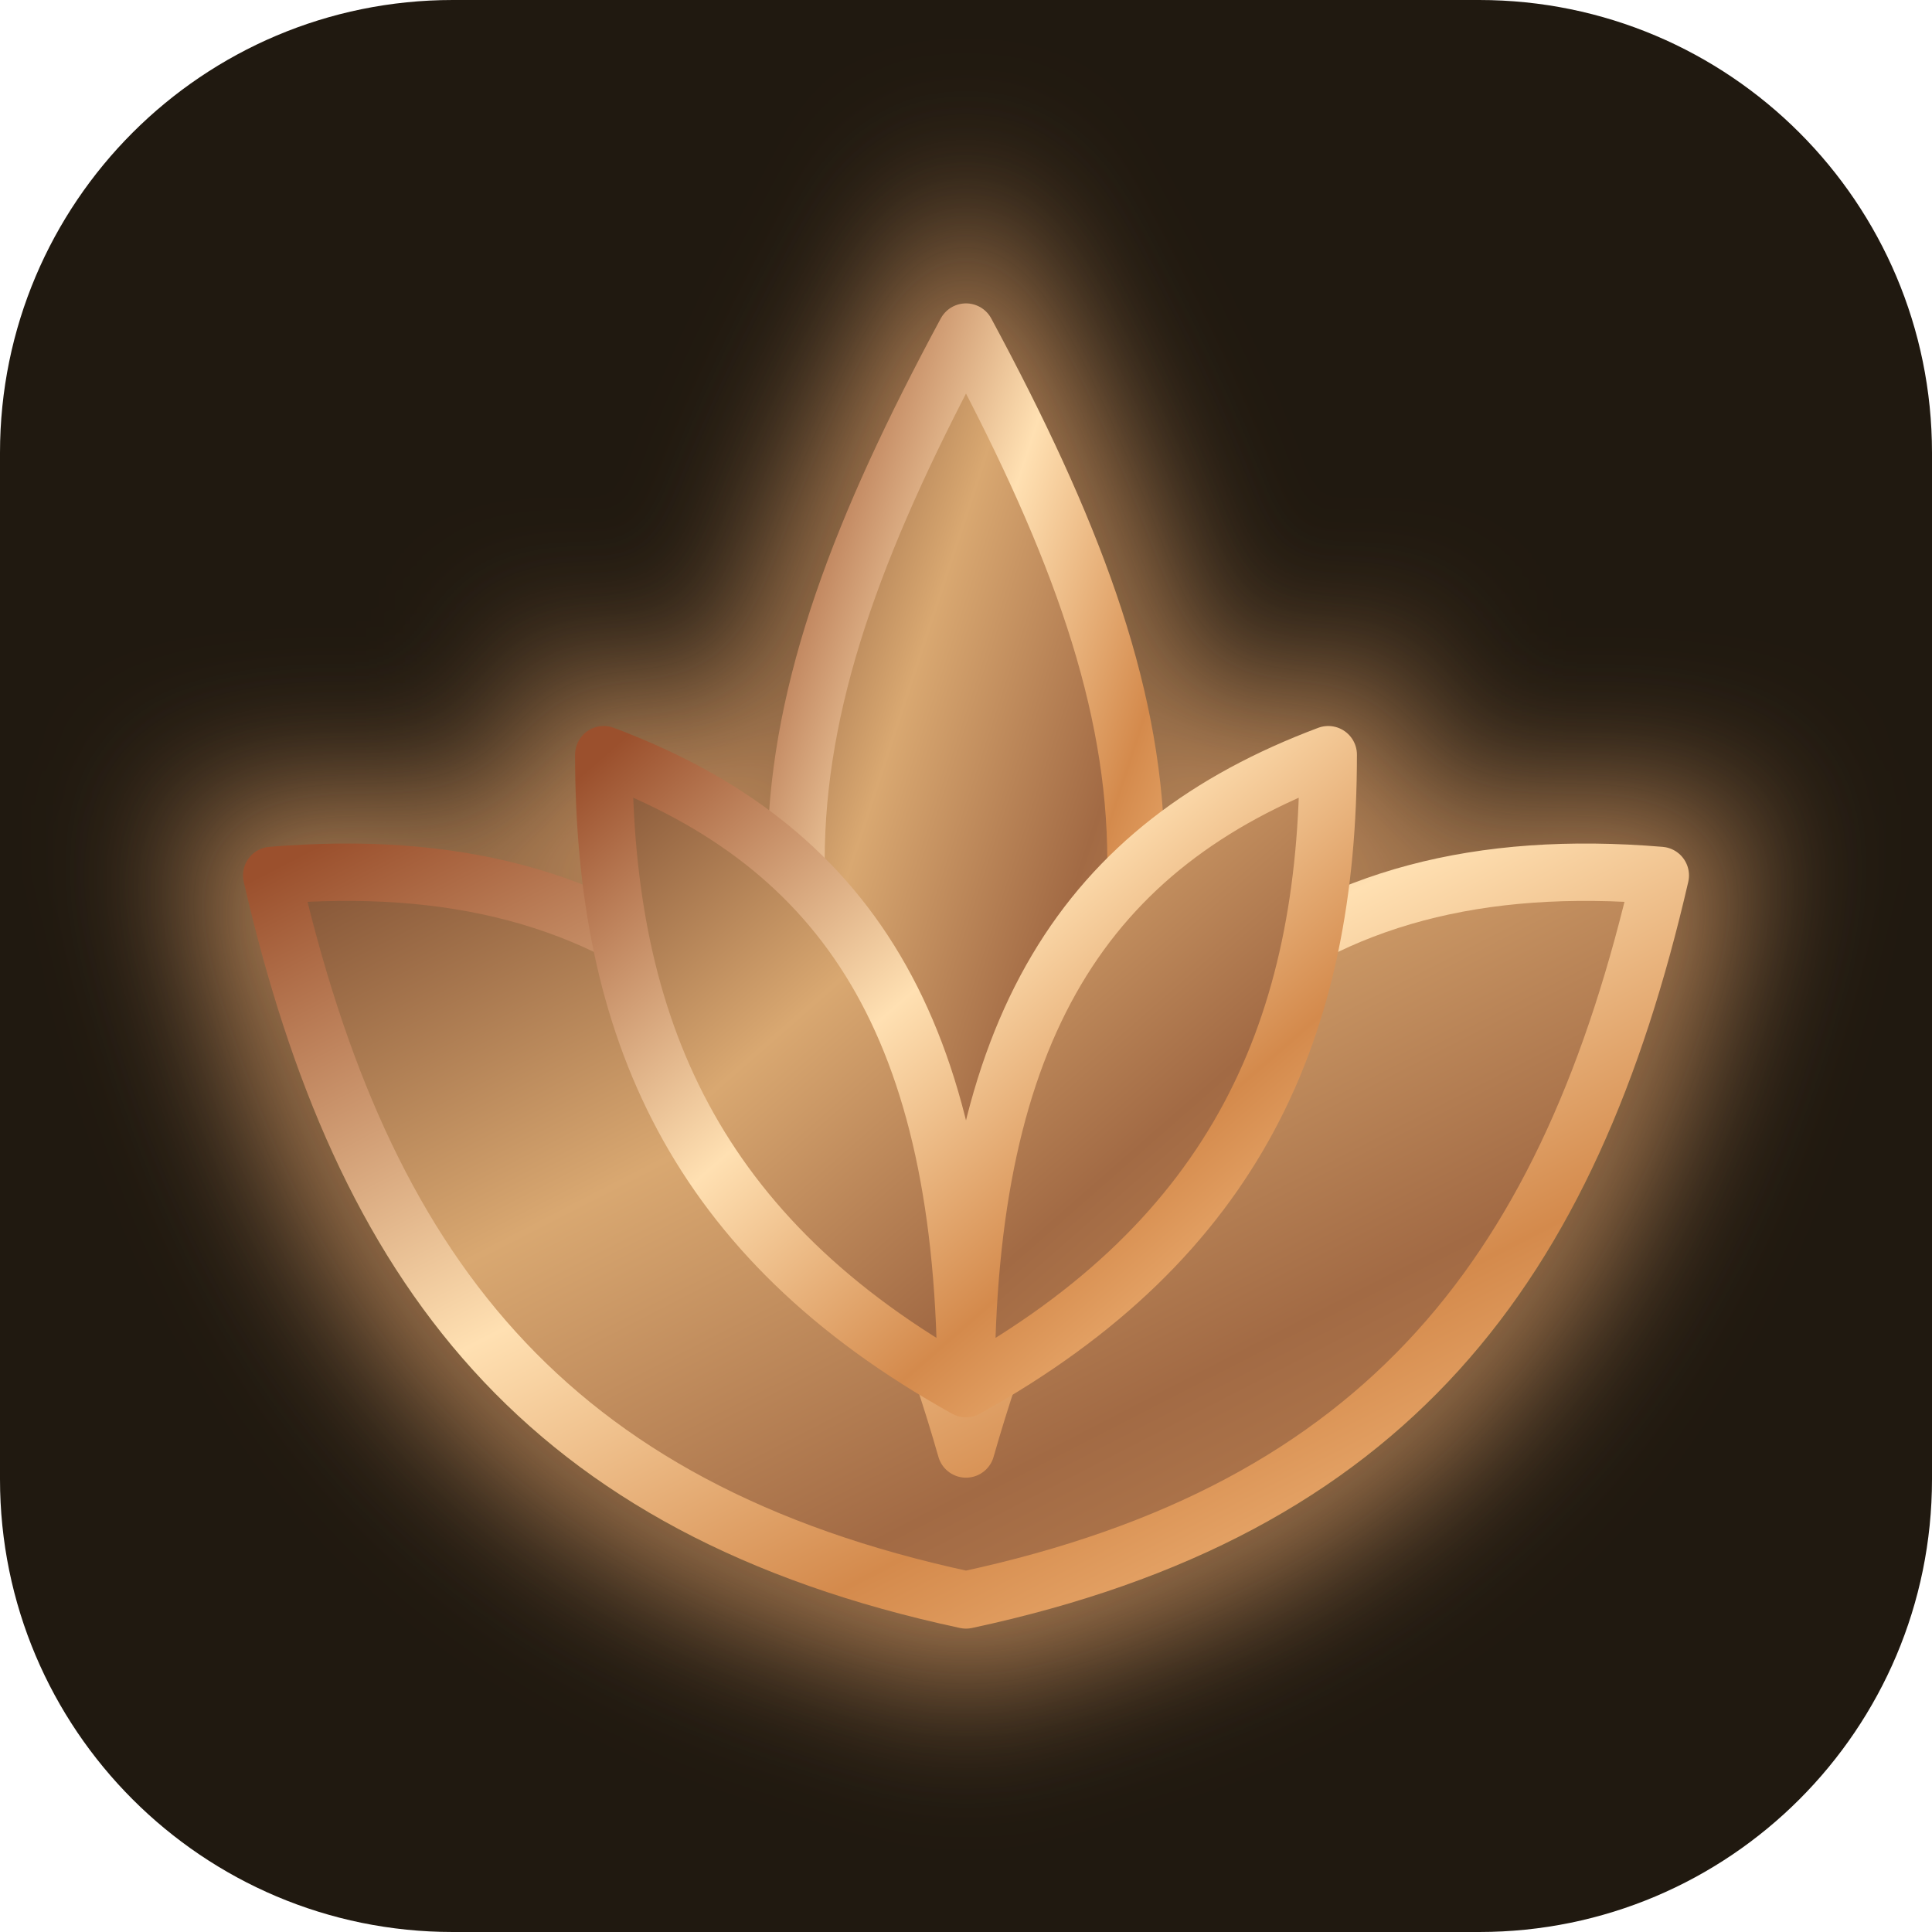
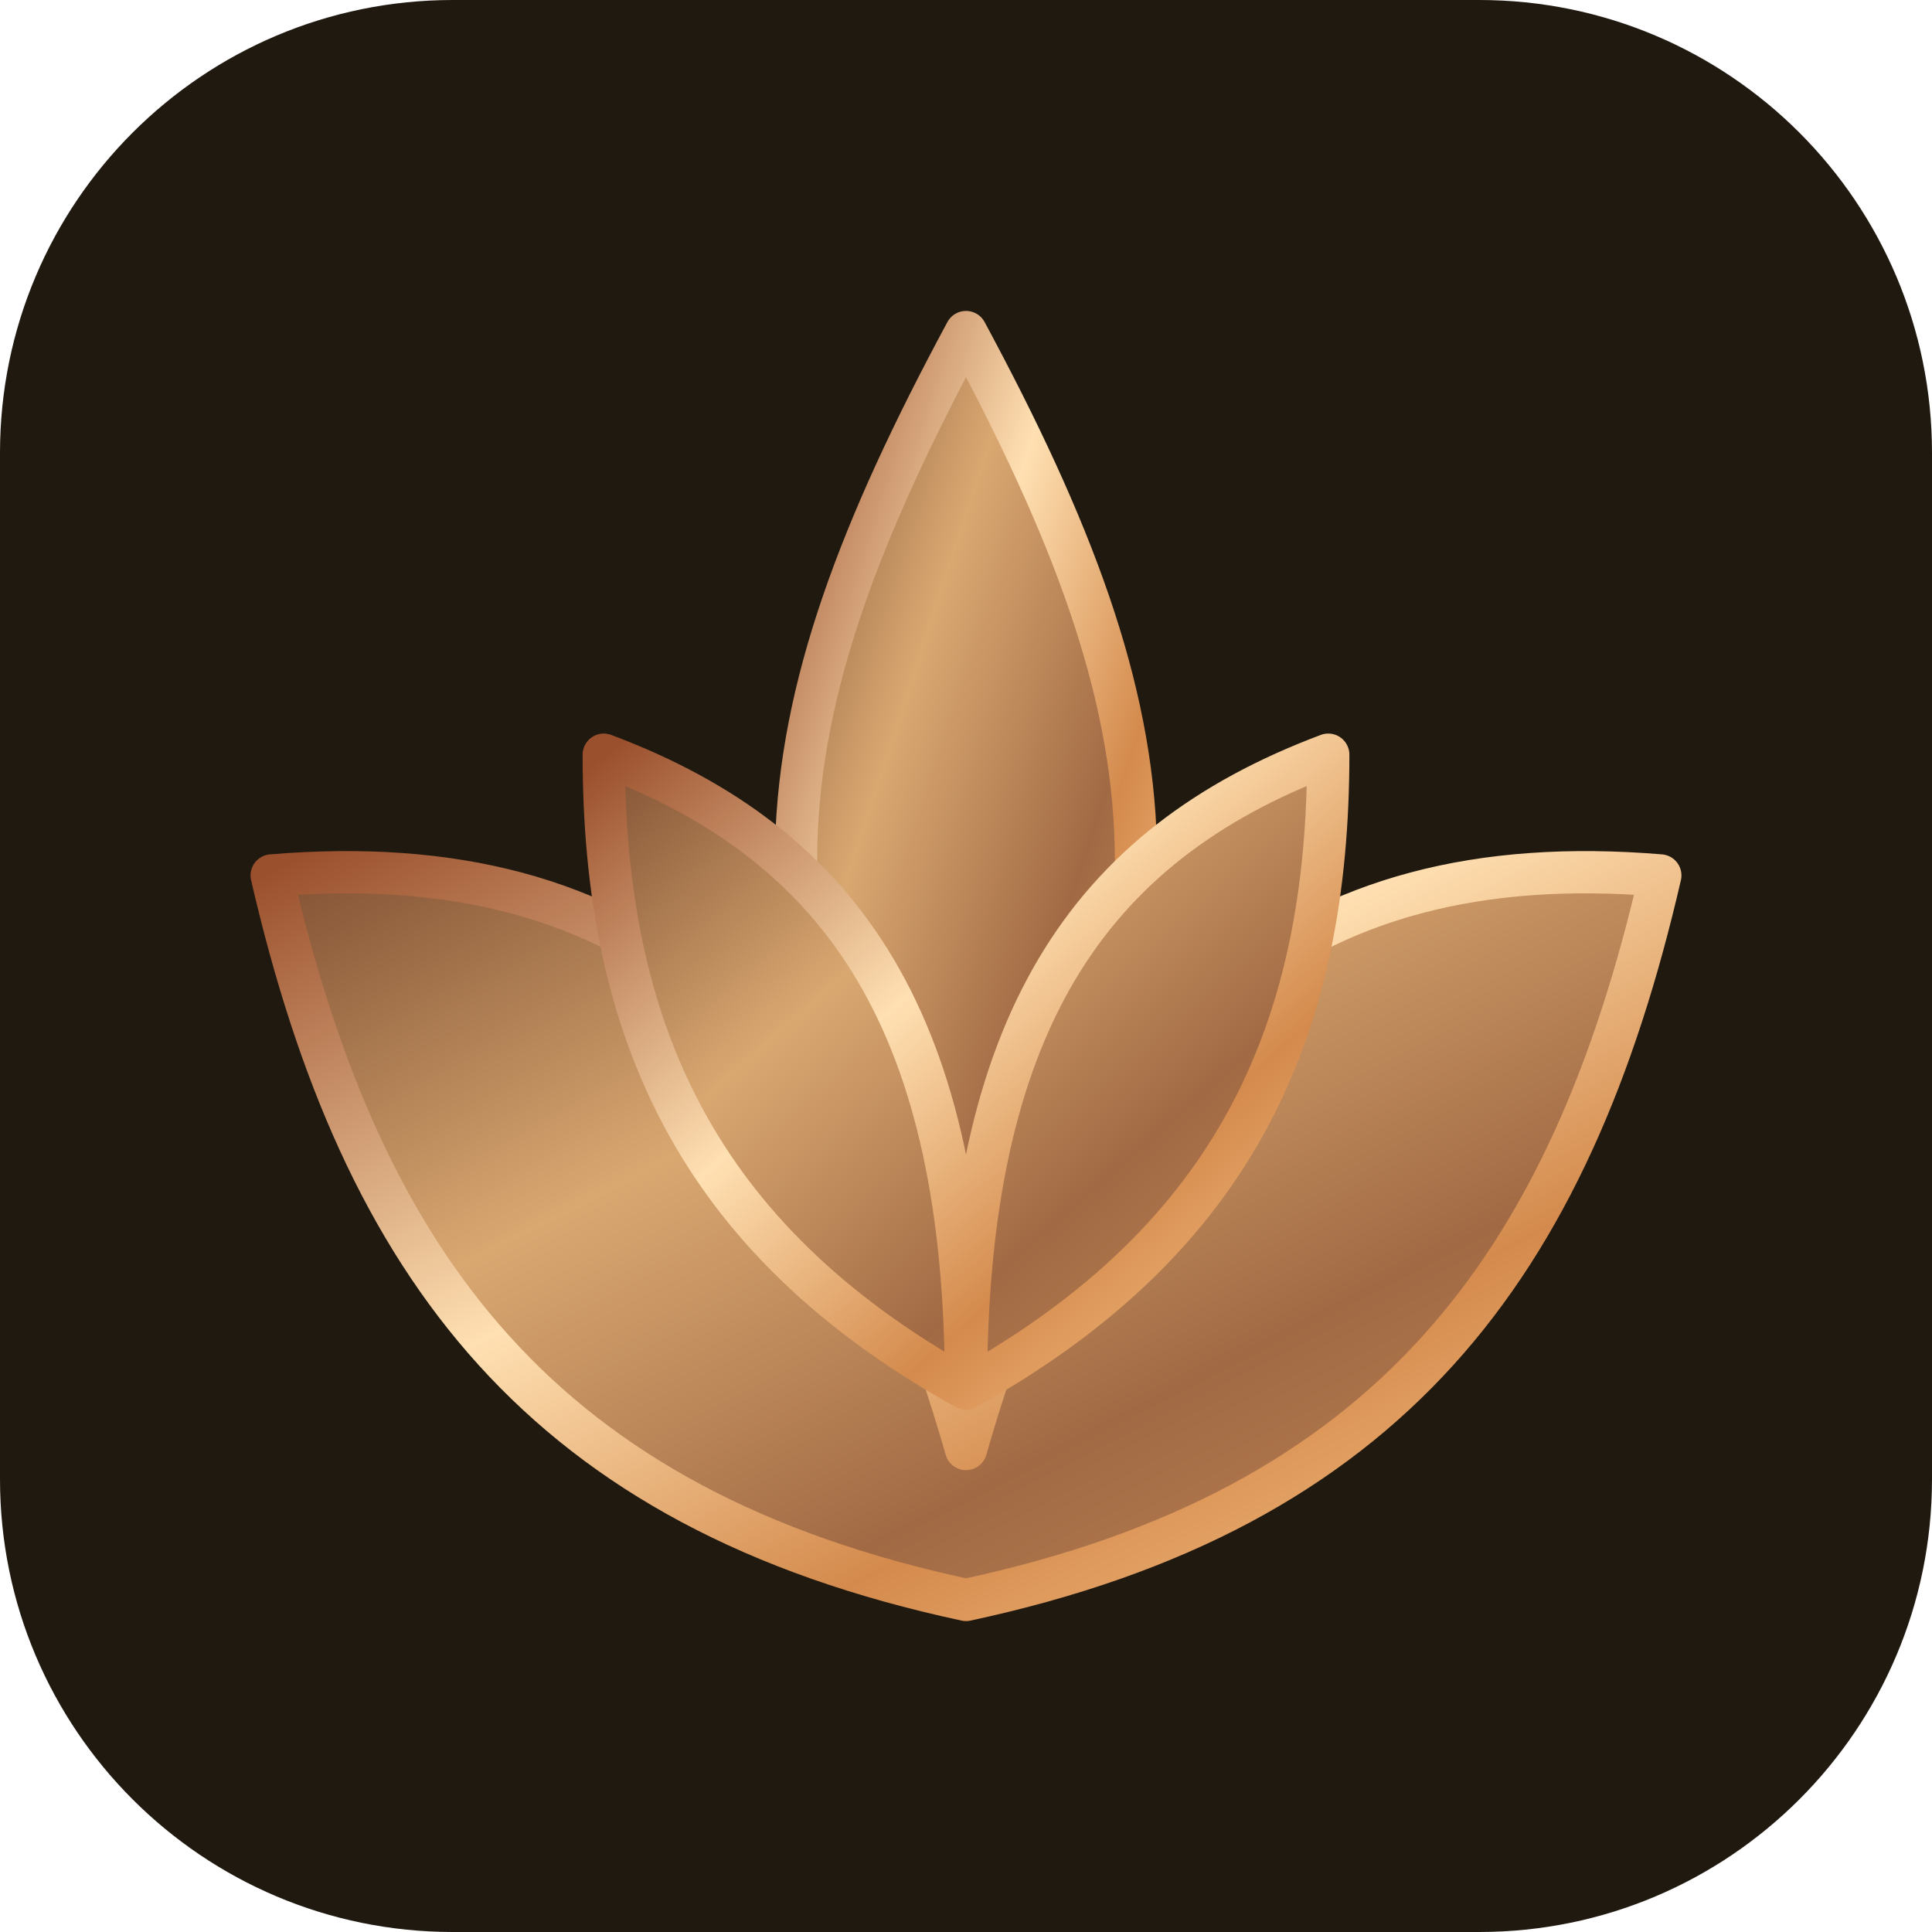
<svg xmlns="http://www.w3.org/2000/svg" viewBox="0 0 64 64" role="img" aria-label="Equilibria Wellness">
  <defs>
    <linearGradient id="wood" x1="0" y1="0" x2="1" y2="1">
      <stop stop-color="#805033" />
      <stop offset=".34" stop-color="#d9a871" />
      <stop offset=".68" stop-color="#a26a44" />
      <stop offset="1" stop-color="#c48b58" />
    </linearGradient>
    <linearGradient id="copper" x1="0" y1="0" x2="1" y2="1">
      <stop stop-color="#9b502d" />
      <stop offset=".4" stop-color="#ffe0b2" />
      <stop offset=".7" stop-color="#d48a4c" />
      <stop offset="1" stop-color="#ffcb90" />
    </linearGradient>
-     <filter id="halo" x="-80%" y="-80%" width="260%" height="260%">
-       <feGaussianBlur stdDeviation="2.4" />
-     </filter>
  </defs>
  <rect width="64" height="64" rx="15" fill="#201910" />
-   <g fill="none" stroke="#efac72" stroke-width="5" filter="url(#halo)" opacity=".73">
-     <path d="M32 53C18 50 12 42 9 29c12-1 19 5 23 19 4-14 11-20 23-19-3 13-9 21-23 24Z" />
-     <path d="M32 45c-8-13-7-21 0-34 7 13 8 21 0 34Z" />
-     <path d="M32 46c-9-5-12-12-12-21 8 3 12 9 12 21Zm0 0c9-5 12-12 12-21-8 3-12 9-12 21Z" />
-   </g>
-   <g fill="url(#wood)" stroke="url(#copper)" stroke-width="1.9" stroke-linejoin="round">
+   <g fill="url(#wood)" stroke="url(#copper)" stroke-width="1.4" stroke-linejoin="round">
    <path d="M32 53C18 50 12 42 9 29c12-1 19 5 23 19 4-14 11-20 23-19-3 13-9 21-23 24Z" />
    <path d="M32 45c-8-13-7-21 0-34 7 13 8 21 0 34Z" />
    <path d="M32 46c-9-5-12-12-12-21 8 3 12 9 12 21Zm0 0c9-5 12-12 12-21-8 3-12 9-12 21Z" />
  </g>
</svg>
